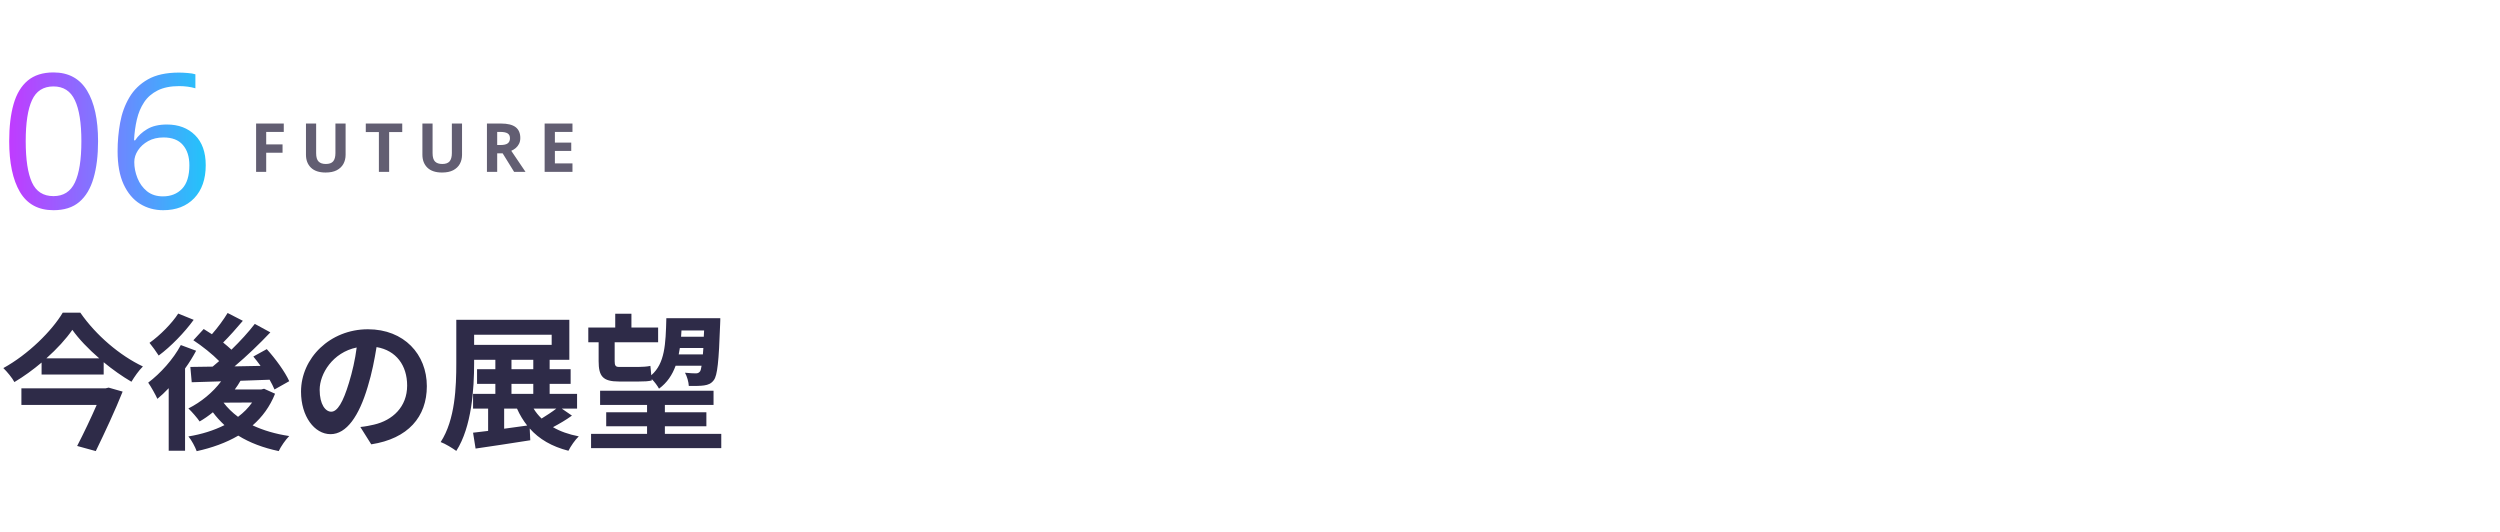
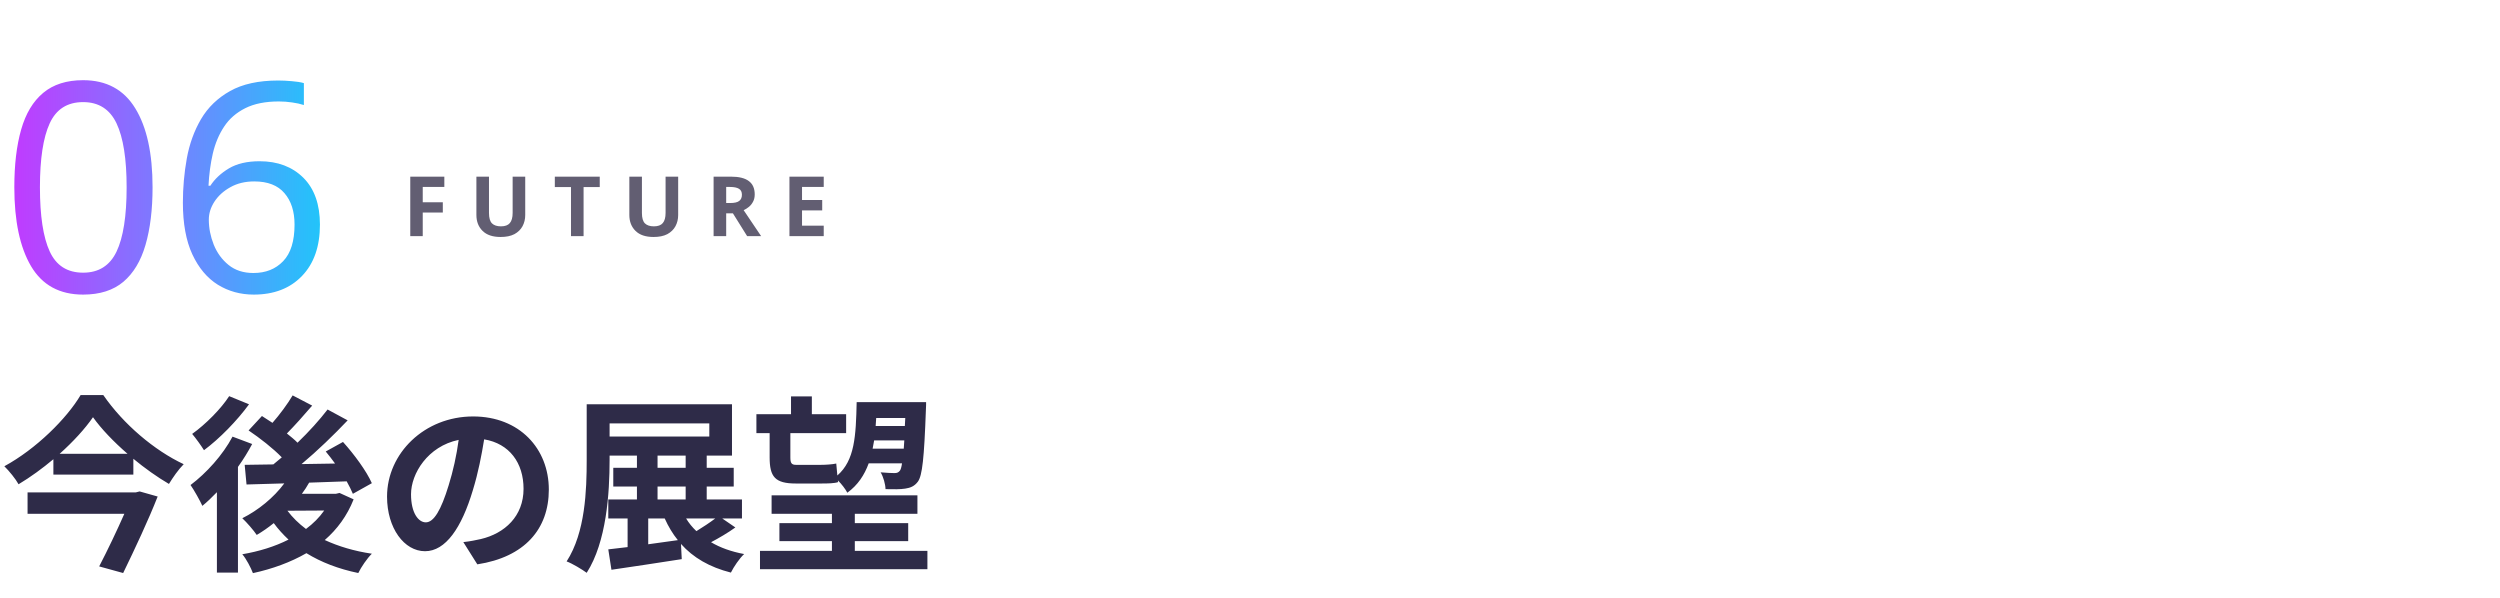
- <svg xmlns="http://www.w3.org/2000/svg" viewBox="0 0 480 102" width="480" height="102" role="img">
+ <svg xmlns="http://www.w3.org/2000/svg" viewBox="0 0 360 86" width="360" height="86" role="img">
  <defs>
    <filter id="glow" x="-30%" y="-30%" width="160%" height="160%">
      <feGaussianBlur stdDeviation="1.6" result="b" />
      <feMerge>
        <feMergeNode in="b" />
        <feMergeNode in="SourceGraphic" />
      </feMerge>
    </filter>
    <linearGradient id="brand" x1="0" y1="0" x2="1" y2="0">
      <stop offset="0" stop-color="#C03BFF" />
      <stop offset=".55" stop-color="#6F86FF" />
      <stop offset="1" stop-color="#22C4FA" />
    </linearGradient>
    <linearGradient id="bg" x1="0" y1="0" x2="1" y2="1">
      <stop offset="0" stop-color="#E8FAFF" />
      <stop offset="1" stop-color="#FFF5DC" />
    </linearGradient>
    <style>
.jp{font-family:'Hiragino Sans','Hiragino Kaku Gothic ProN','Yu Gothic UI','Yu Gothic','Meiryo','Noto Sans JP','Noto Sans CJK JP',sans-serif}
.disp{font-family:Impact,Haettenschweiler,'Anton','Arial Narrow Bold','Arial Black',sans-serif}
.gh{font-family:-apple-system,BlinkMacSystemFont,'Segoe UI','Noto Sans',Helvetica,Arial,sans-serif}
.rnd{font-family:RcRounded,'Hiragino Maru Gothic ProN','Yu Gothic UI','Noto Sans JP',sans-serif}
.hand{font-family:RcHand,'Hiragino Maru Gothic ProN','Yu Gothic UI','Noto Sans JP',sans-serif}
.mono{font-family:ui-monospace,SFMono-Regular,'Cascadia Mono',Consolas,'Liberation Mono',monospace}

@keyframes bob{0%,100%{transform:translateY(0)}50%{transform:translateY(-5px)}}
@keyframes blink{0%,90%,100%{transform:scaleY(1)}94%{transform:scaleY(.12)}}
@keyframes flow{to{stroke-dashoffset:-28}}
@keyframes pulse{0%,100%{opacity:.55}50%{opacity:1}}
.bob{animation:bob 2.6s ease-in-out infinite}
.eyes{transform-box:fill-box;transform-origin:center;animation:blink 4.8s infinite}
.flow{stroke-dasharray:6 8;animation:flow 1.1s linear infinite}
.pulse{animation:pulse 2.4s ease-in-out infinite}
@media (prefers-reduced-motion:reduce){.bob,.eyes,.flow,.pulse{animation:none}}
</style>
  </defs>
-   <text x="0" y="40" class="disp" font-size="36" font-weight="400" fill="url(#brand)" text-anchor="start" textLength="38" lengthAdjust="spacingAndGlyphs">06</text>
-   <text x="48" y="33" class="gh" font-size="13" font-weight="600" fill="#625E72" text-anchor="start" letter-spacing="2.5">FUTURE</text>
-   <text x="0" y="84" class="gh" font-size="28" font-weight="600" fill="#2E2B48" text-anchor="start">今後の展望</text>
+   <text x="0" y="42" class="disp" font-size="42" font-weight="400" fill="url(#brand)" text-anchor="start" textLength="44" lengthAdjust="spacingAndGlyphs">06</text>
+   <text x="58" y="34" class="gh" font-size="12" font-weight="600" fill="#625E72" text-anchor="start" letter-spacing="3">FUTURE</text>
+   <text x="0" y="80" class="gh" font-size="27" font-weight="600" fill="#2E2B48" text-anchor="start">今後の展望</text>
</svg>
